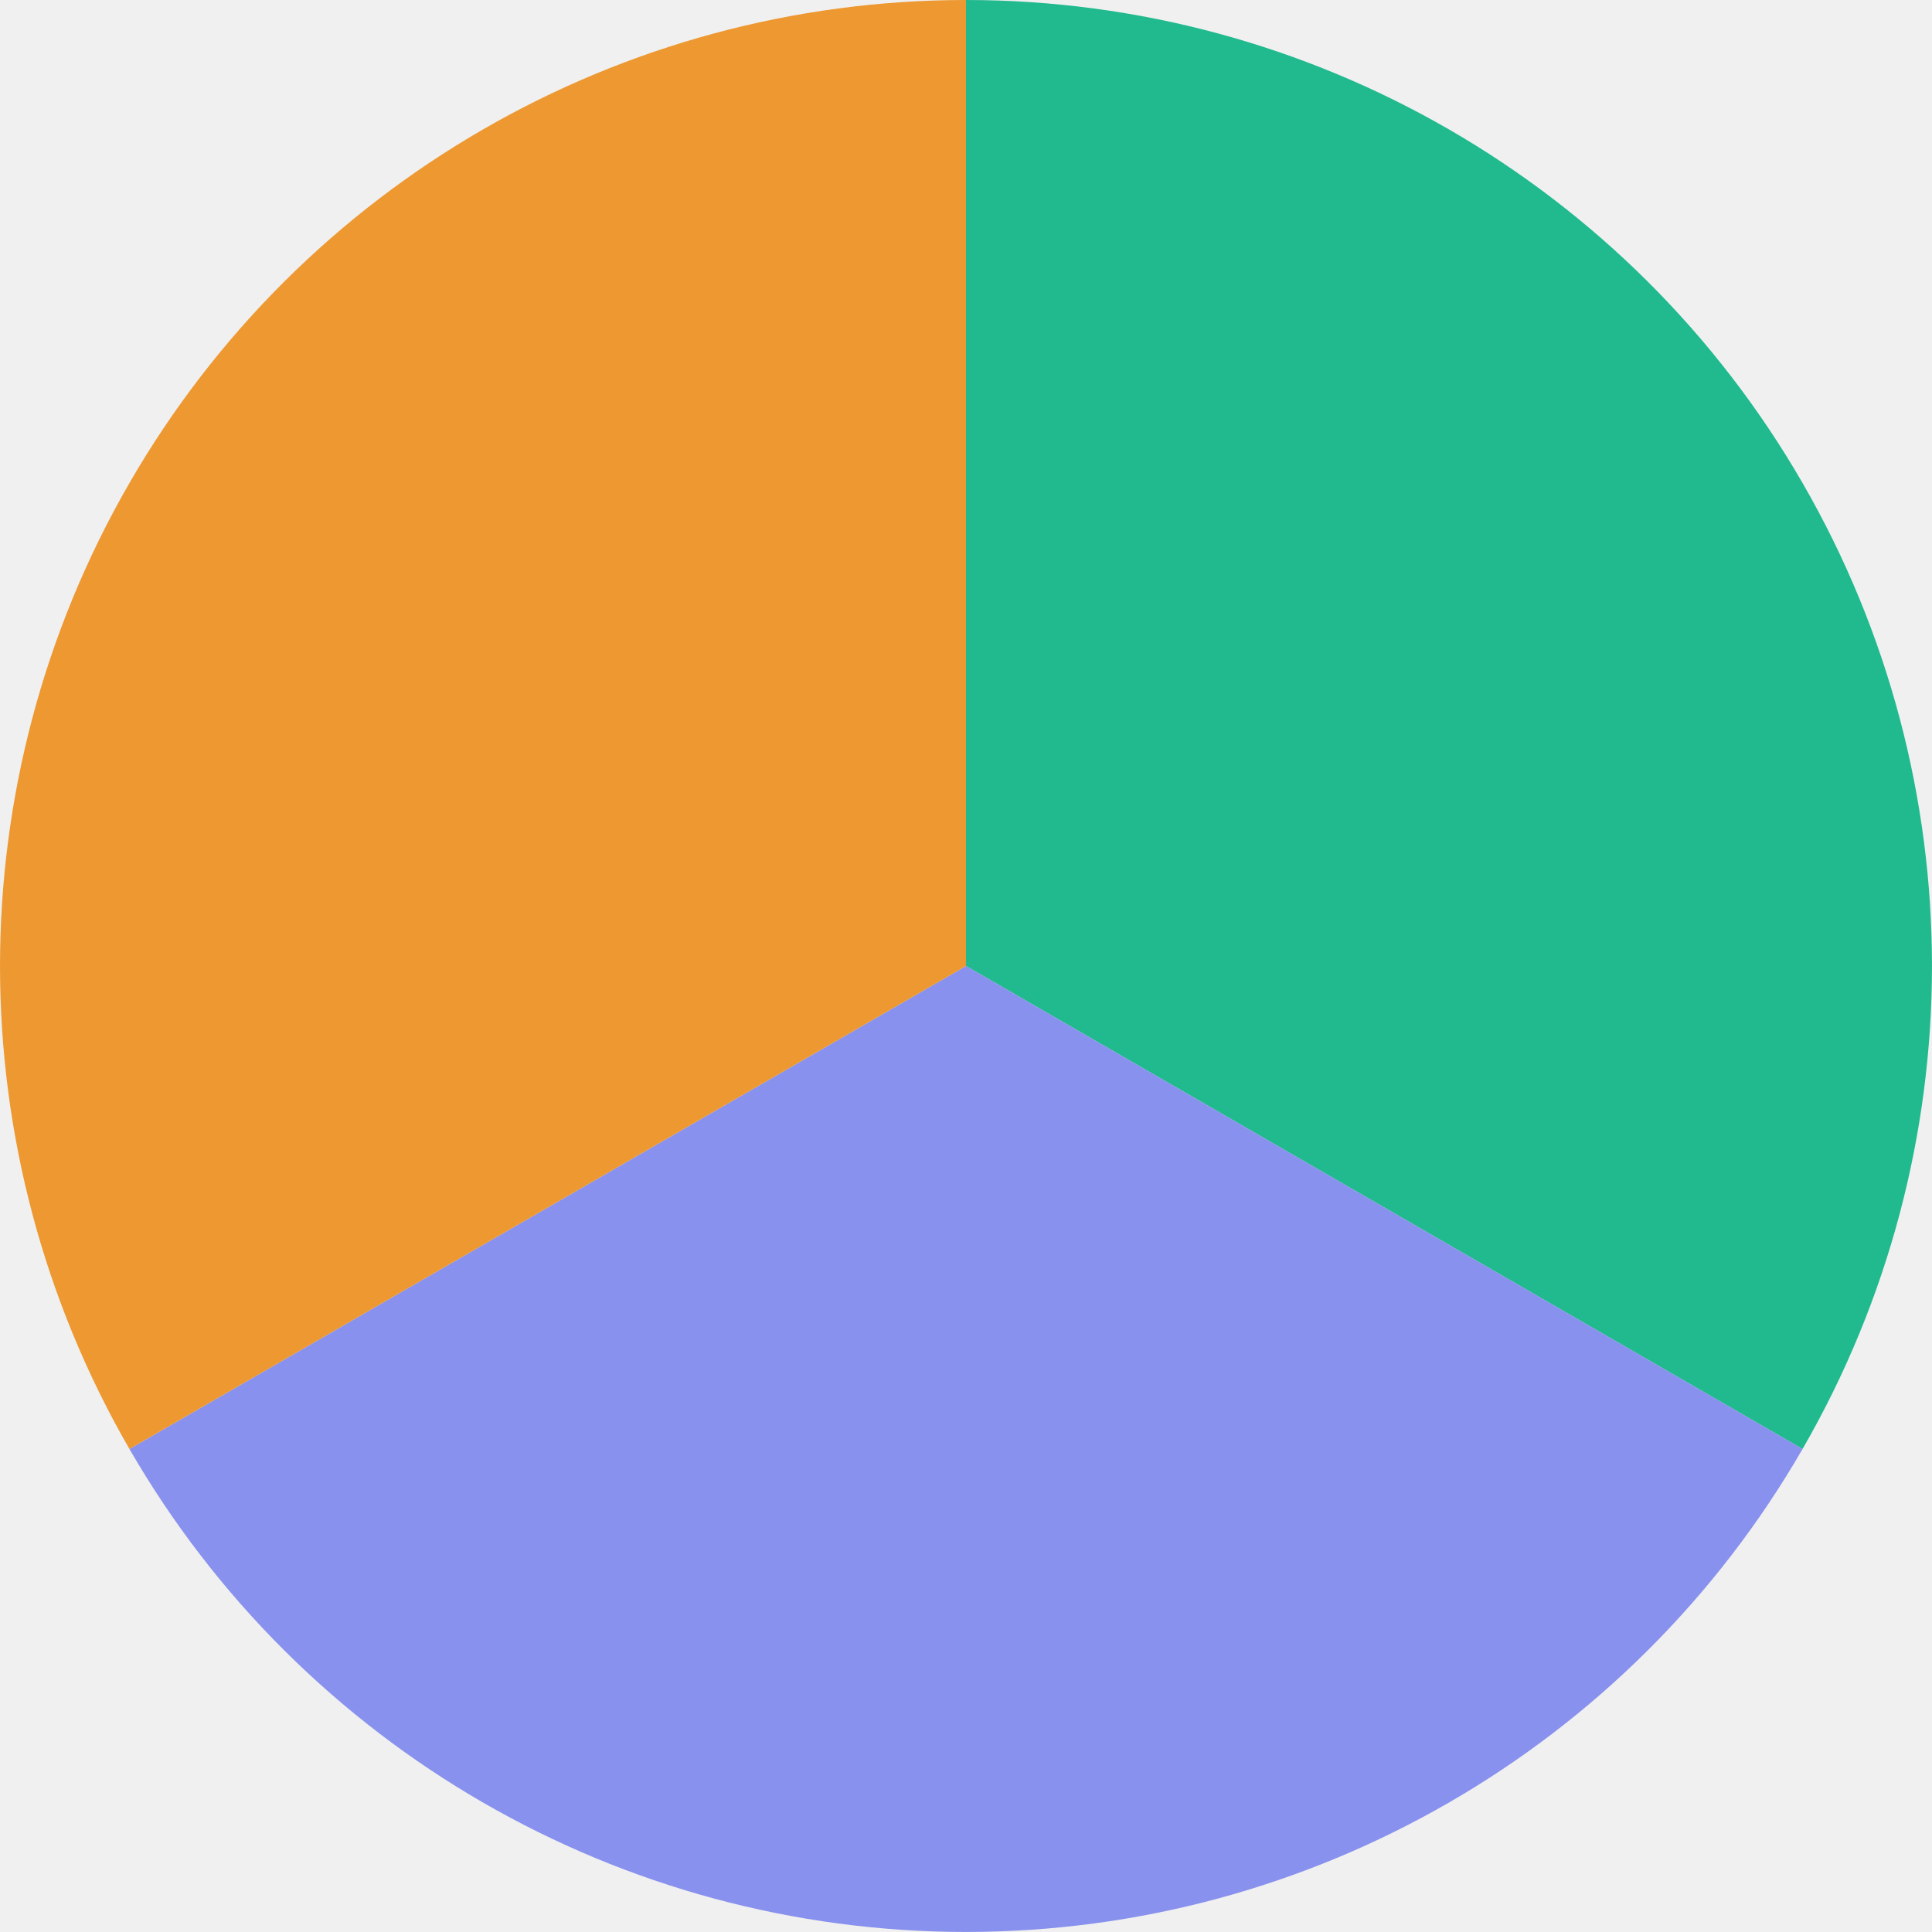
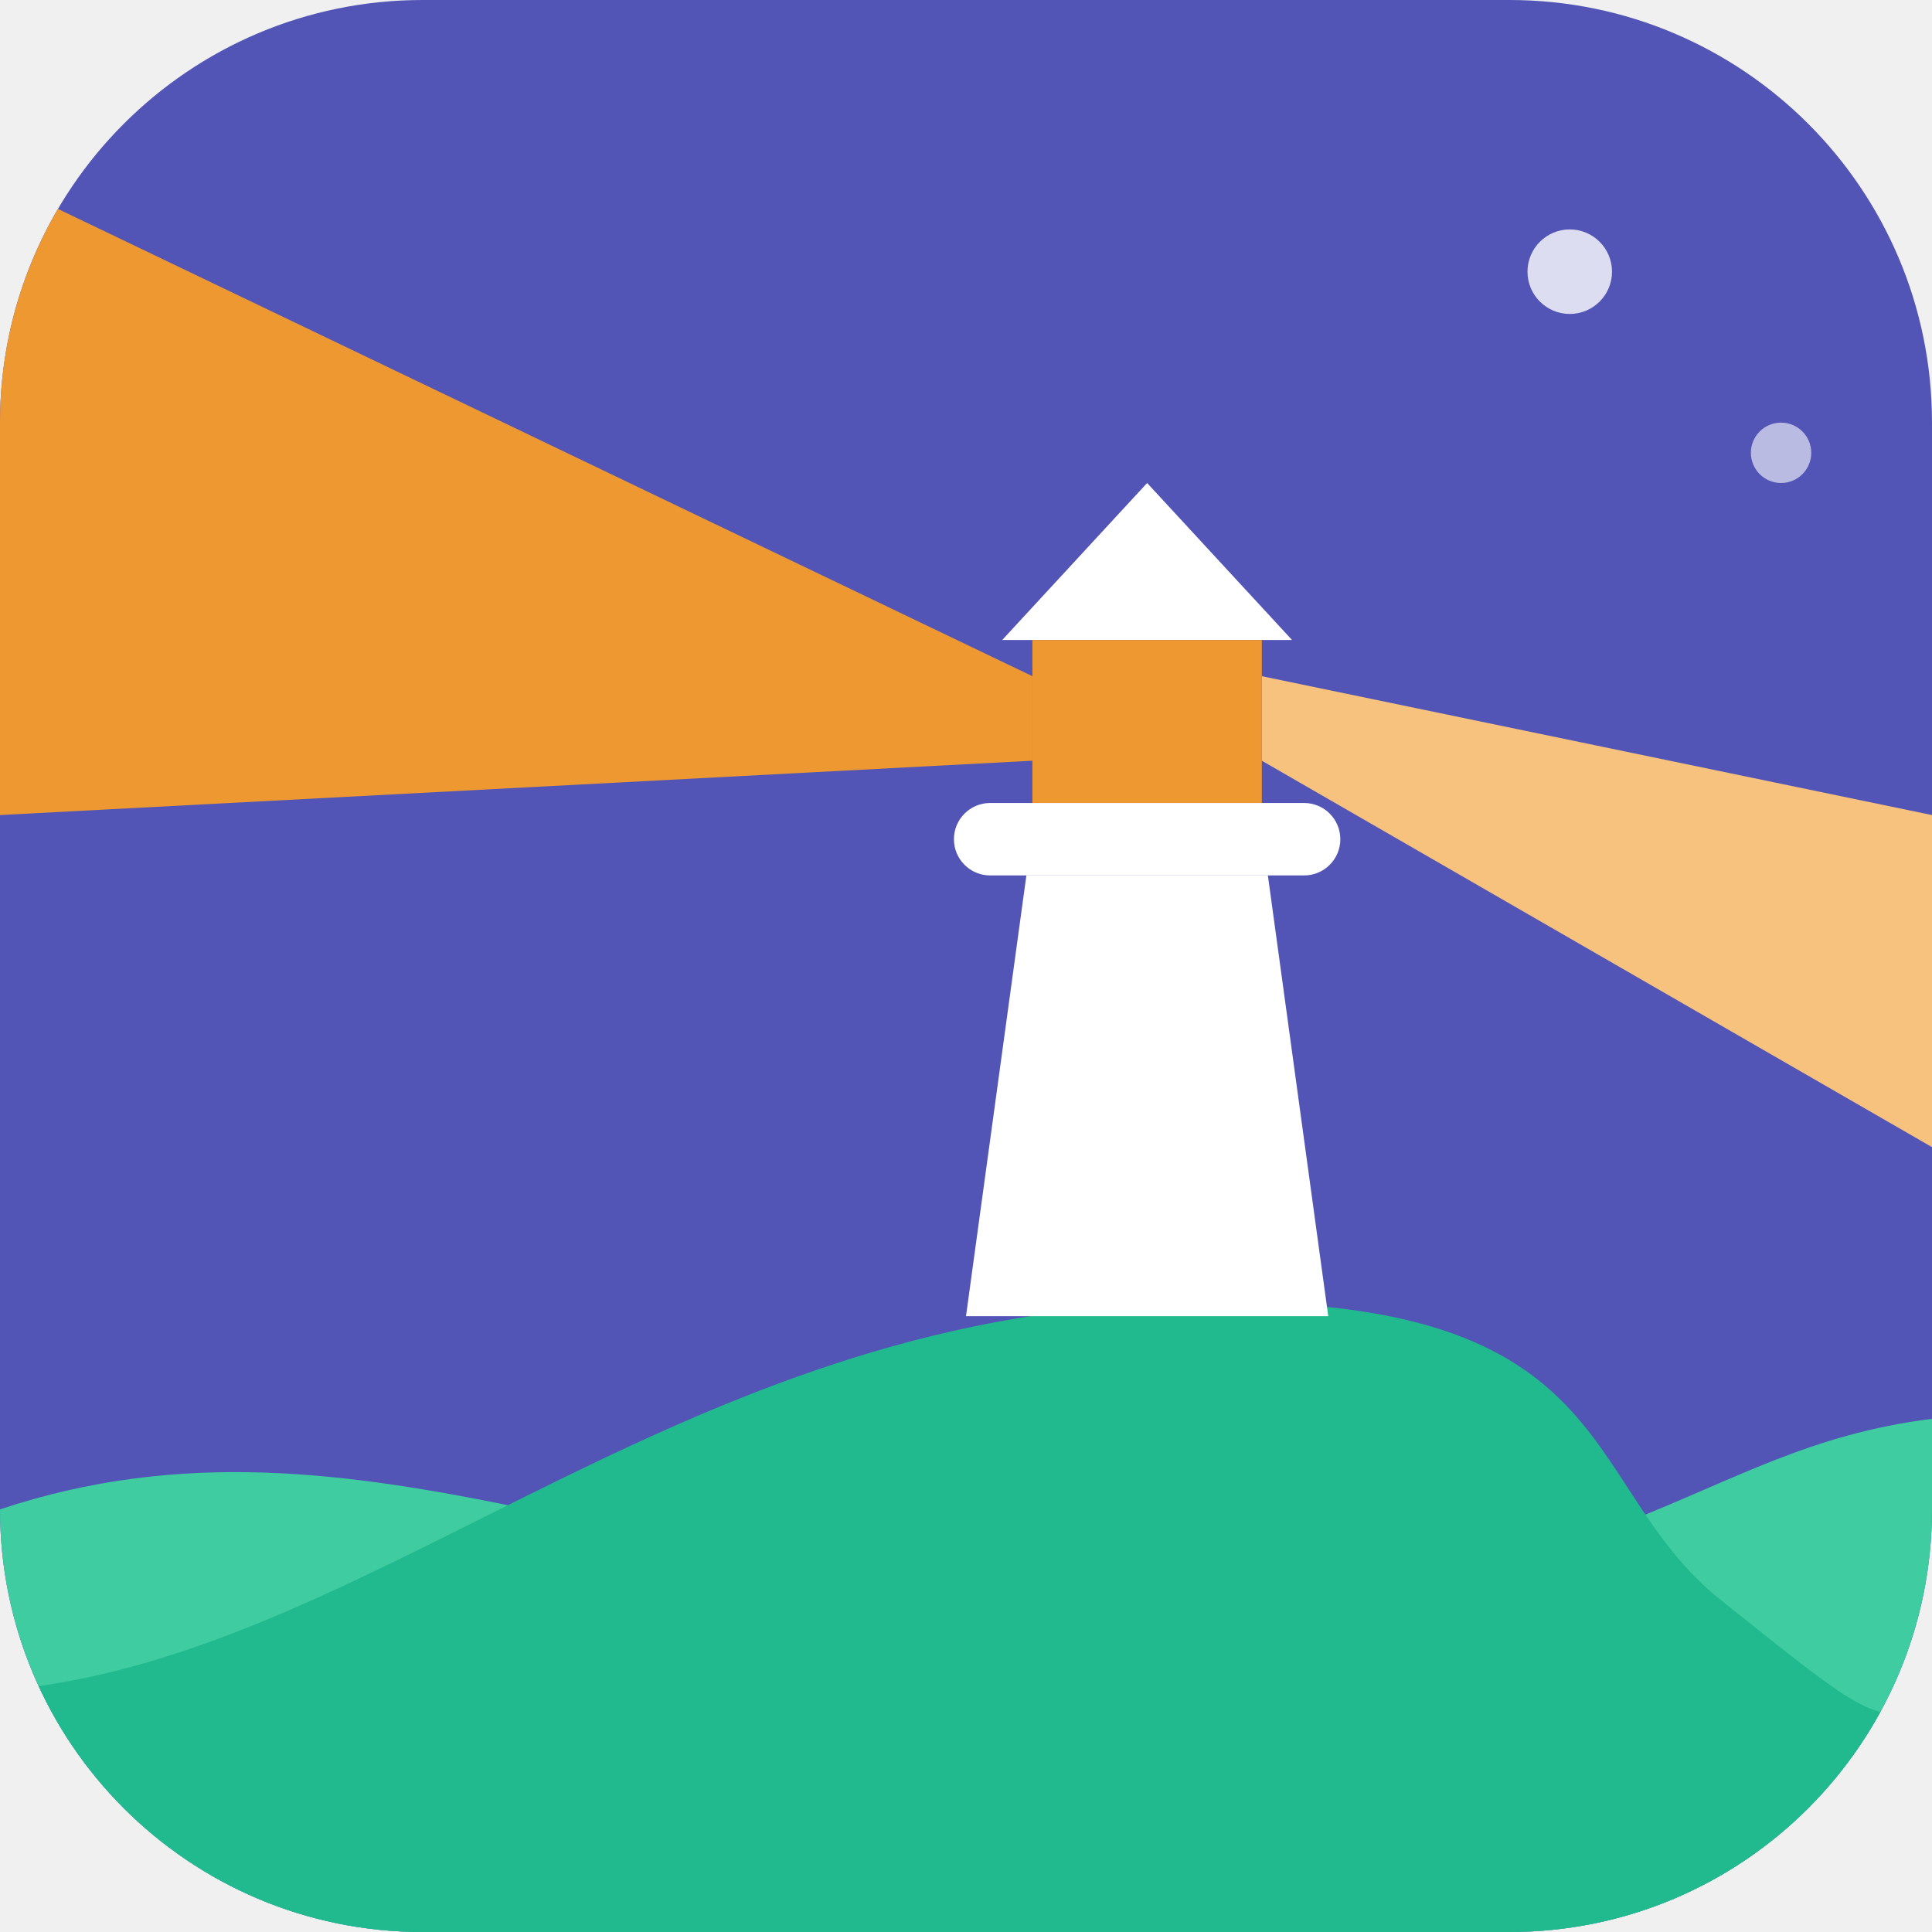
<svg xmlns="http://www.w3.org/2000/svg" viewBox="0 0 32 32">
-   <path d="M16 16V0a16 16 0 0 1 13.856 24Z" fill="#21b98e" />
-   <path d="M16 16l13.856 8A16 16 0 0 1 2.144 24Z" fill="#8891ed" />
-   <path d="M16 16L2.144 24A16 16 0 0 1 16 0Z" fill="#ed9831" />
+   <clipPath id="tile">
+     <rect width="32" height="32" rx="7" />
+   </clipPath>
+   <g clip-path="url(#tile)">
+     <rect width="32" height="32" fill="#5255b6" />
+     <circle cx="26" cy="4.5" r=".7" fill="#fff" opacity=".8" />
+     <circle cx="29.5" cy="7.5" r=".5" fill="#fff" opacity=".6" />
+     <path d="M17.1 11.2 0 3v10.5l17.1-.9Z" fill="#ed9831" />
+     <path d="M20.9 11.2 32 13.5v5.5l-11.1-6.4Z" fill="#f6c27d" />
+     <path d="M0 32V25C6 23 11 26.5 19 26.5S28 24 32 23.5V32Z" fill="#40cca1" />
+     <path d="M0 32V28C6 27.5 11 22 19 21.6S26 24.5 28.5 26.5 31 28.5 32 28.3V32Z" fill="#21b98e" />
+     <path d="M16.6 10.6 19 8l2.4 2.6Z" fill="#fff" />
+     <rect x="17.1" y="10.6" width="3.8" height="2.7" fill="#ed9831" />
+     <rect x="15.8" y="13.3" width="6.4" height="1.2" rx=".6" fill="#fff" />
+     <path d="M17 14.5h4l1 7.3h-6Z" fill="#fff" />
+   </g>
</svg>
